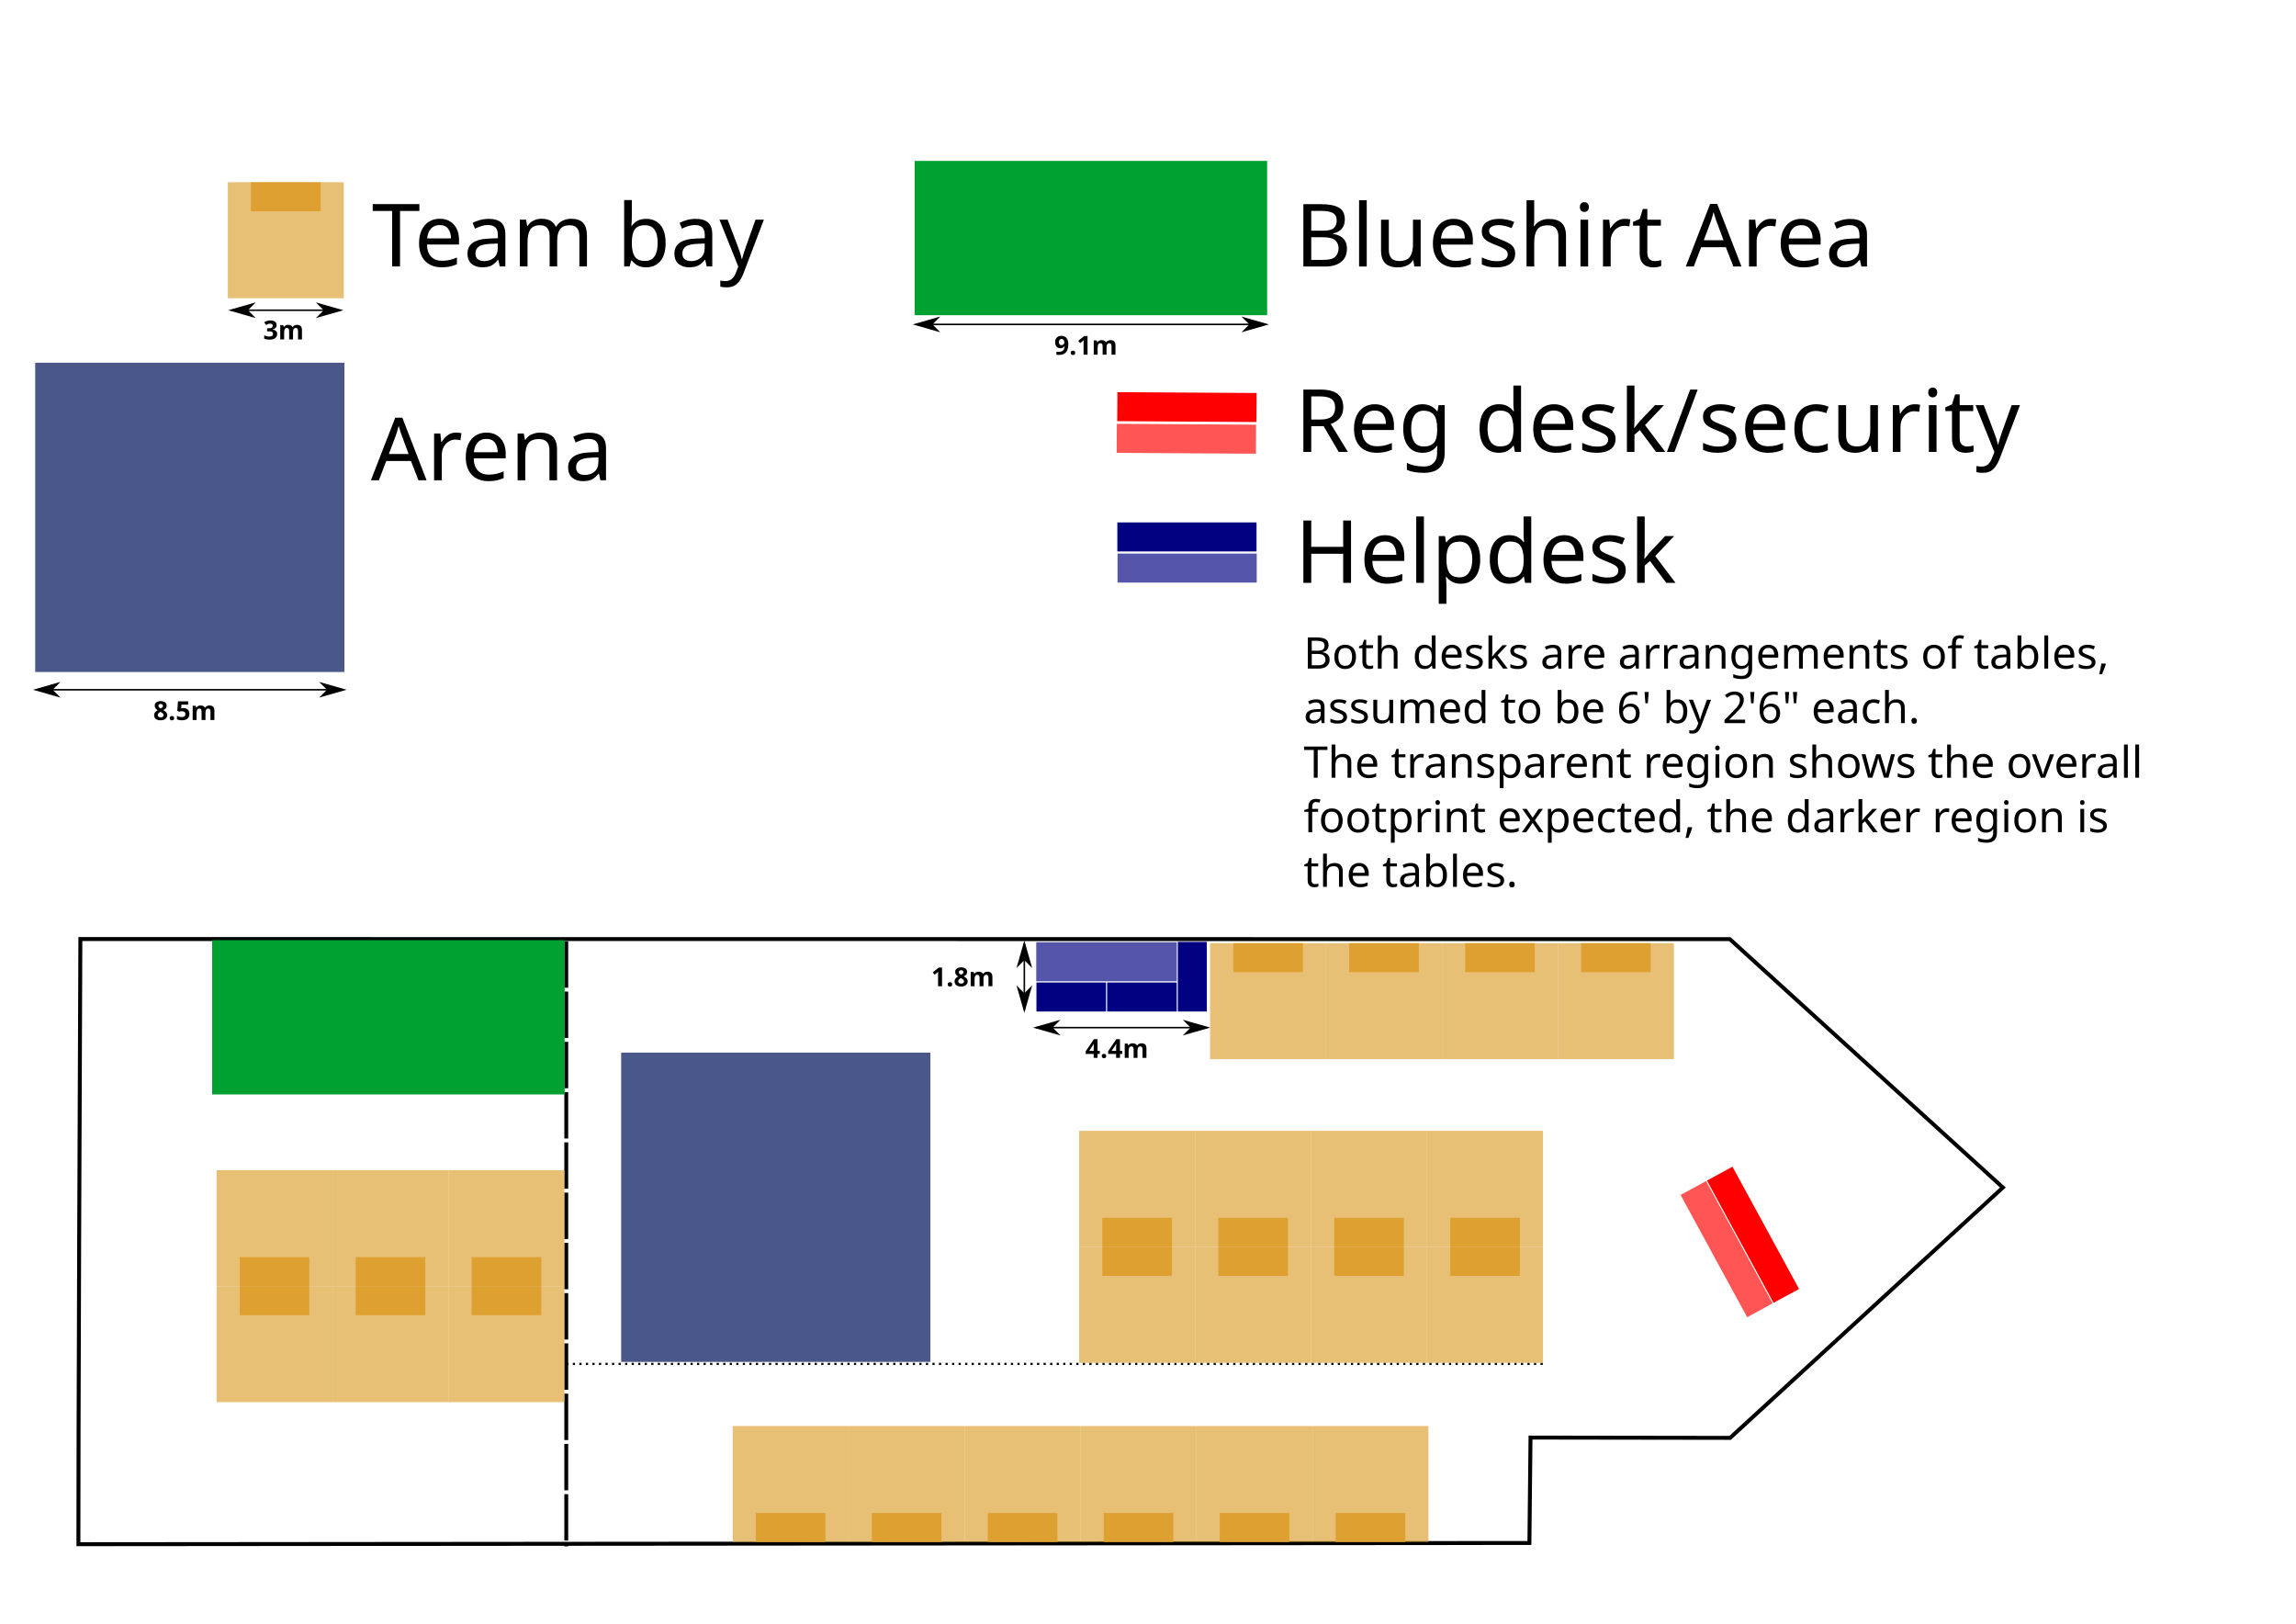
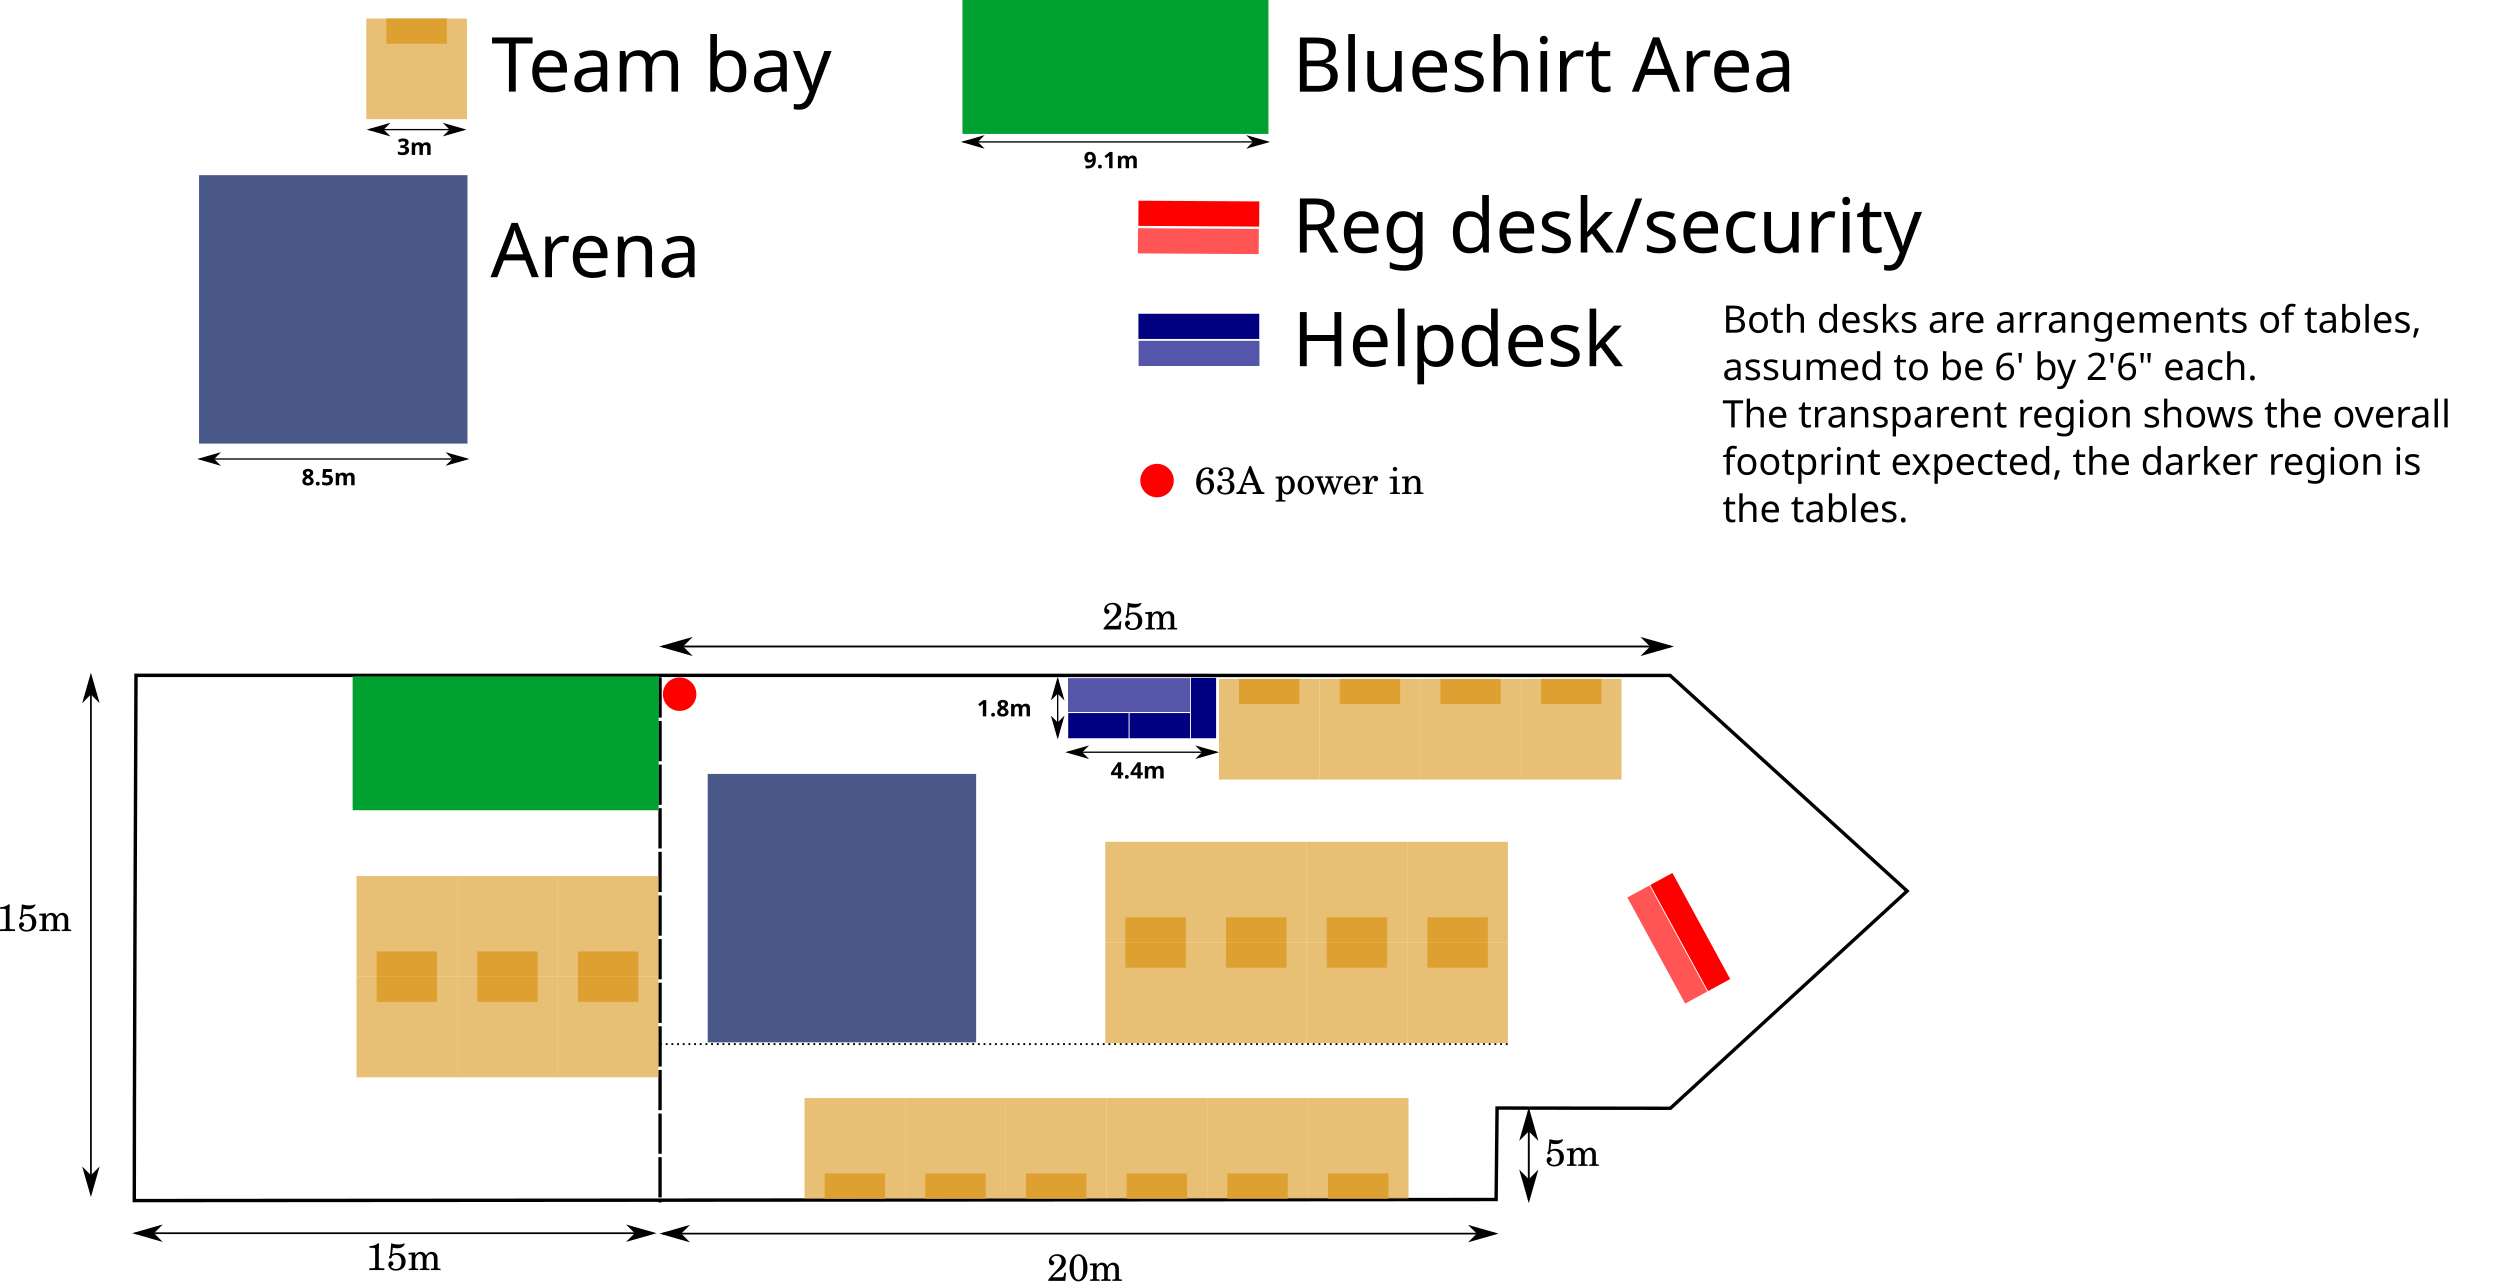
- <svg xmlns="http://www.w3.org/2000/svg" xmlns:xlink="http://www.w3.org/1999/xlink" width="1052.362" height="744.094" id="svg2" version="1.1">
+ <svg xmlns="http://www.w3.org/2000/svg" xmlns:xlink="http://www.w3.org/1999/xlink" width="1320.033" height="676.604" id="svg2" version="1.1">
  <defs id="defs4">
-     <marker orient="auto" refY="0.0" refX="0.0" id="Arrow2Lend" style="overflow:visible;">
-       <path id="path3824" style="font-size:12.0;fill-rule:evenodd;stroke-width:0.625;stroke-linejoin:round;" d="M 8.719,4.034 L -2.207,0.016 L 8.719,-4.002 C 6.973,-1.63 6.983,1.616 8.719,4.034 z " transform="scale(1.1) rotate(180) translate(1,0)" />
-     </marker>
-     <marker orient="auto" refY="0.0" refX="0.0" id="Arrow2Lstart" style="overflow:visible">
-       <path id="path3821" style="font-size:12.0;fill-rule:evenodd;stroke-width:0.625;stroke-linejoin:round" d="M 8.719,4.034 L -2.207,0.016 L 8.719,-4.002 C 6.973,-1.63 6.983,1.616 8.719,4.034 z " transform="scale(1.1) translate(1,0)" />
-     </marker>
-     <marker orient="auto" refY="0.0" refX="0.0" id="Arrow1Lend" style="overflow:visible;">
-       <path id="path3806" d="M 0.0,0.0 L 5.0,-5.0 L -12.5,0.0 L 5.0,5.0 L 0.0,0.0 z " style="fill-rule:evenodd;stroke:#000000;stroke-width:1.0pt;marker-start:none;" transform="scale(0.8) rotate(180) translate(12.5,0)" />
-     </marker>
-     <marker orient="auto" refY="0.0" refX="0.0" id="Arrow1Lstart" style="overflow:visible">
-       <path id="path3803" d="M 0.0,0.0 L 5.0,-5.0 L -12.5,0.0 L 5.0,5.0 L 0.0,0.0 z " style="fill-rule:evenodd;stroke:#000000;stroke-width:1.0pt;marker-start:none" transform="scale(0.8) translate(12.5,0)" />
+     <marker orient="auto" refY="0" refX="0" id="Arrow2Mstart" style="overflow:visible">
+       <path id="path4022" style="font-size:12px;fill-rule:evenodd;stroke-width:0.625;stroke-linejoin:round" d="M 8.719,4.034 -2.207,0.016 8.719,-4.002 c -1.745,2.372 -1.735,5.617 -6e-7,8.035 z" transform="scale(0.6,0.6)" />
+     </marker>
+     <marker orient="auto" refY="0" refX="0" id="Arrow1Sstart" style="overflow:visible">
+       <path id="path4010" d="M 0,0 5,-5 -12.5,0 5,5 0,0 z" style="fill-rule:evenodd;stroke:#000000;stroke-width:1pt;marker-start:none" transform="matrix(0.2,0,0,0.2,1.2,0)" />
+     </marker>
+     <marker orient="auto" refY="0" refX="0" id="Arrow2Lend" style="overflow:visible">
+       <path id="path3824" style="font-size:12px;fill-rule:evenodd;stroke-width:0.625;stroke-linejoin:round" d="M 8.719,4.034 -2.207,0.016 8.719,-4.002 c -1.745,2.372 -1.735,5.617 -6e-7,8.035 z" transform="matrix(-1.1,0,0,-1.1,-1.1,0)" />
+     </marker>
+     <marker orient="auto" refY="0" refX="0" id="Arrow2Lstart" style="overflow:visible">
+       <path id="path3821" style="font-size:12px;fill-rule:evenodd;stroke-width:0.625;stroke-linejoin:round" d="M 8.719,4.034 -2.207,0.016 8.719,-4.002 c -1.745,2.372 -1.735,5.617 -6e-7,8.035 z" transform="matrix(1.1,0,0,1.1,1.1,0)" />
+     </marker>
+     <marker orient="auto" refY="0" refX="0" id="Arrow1Lend" style="overflow:visible">
+       <path id="path3806" d="M 0,0 5,-5 -12.5,0 5,5 0,0 z" style="fill-rule:evenodd;stroke:#000000;stroke-width:1pt;marker-start:none" transform="matrix(-0.8,0,0,-0.8,-10,0)" />
+     </marker>
+     <marker orient="auto" refY="0" refX="0" id="Arrow1Lstart" style="overflow:visible">
+       <path id="path3803" d="M 0,0 5,-5 -12.5,0 5,5 0,0 z" style="fill-rule:evenodd;stroke:#000000;stroke-width:1pt;marker-start:none" transform="matrix(0.8,0,0,0.8,10,0)" />
    </marker>
    <marker orient="auto" refY="0" refX="0" id="Arrow1Lstart-2" style="overflow:visible">
      <path id="path3803-0" d="M 0,0 5,-5 -12.5,0 5,5 0,0 z" style="fill-rule:evenodd;stroke:#000000;stroke-width:1pt;marker-start:none" transform="matrix(0.8,0,0,0.8,10,0)" />
    </marker>
    <marker orient="auto" refY="0" refX="0" id="Arrow1Lend-4" style="overflow:visible">
      <path id="path3806-5" d="M 0,0 5,-5 -12.5,0 5,5 0,0 z" style="fill-rule:evenodd;stroke:#000000;stroke-width:1pt;marker-start:none" transform="matrix(-0.8,0,0,-0.8,-10,0)" />
    </marker>
    <marker orient="auto" refY="0" refX="0" id="Arrow1Lstart-3" style="overflow:visible">
      <path id="path3803-7" d="M 0,0 5,-5 -12.5,0 5,5 0,0 z" style="fill-rule:evenodd;stroke:#000000;stroke-width:1pt;marker-start:none" transform="matrix(0.8,0,0,0.8,10,0)" />
    </marker>
    <marker orient="auto" refY="0" refX="0" id="Arrow1Lend-6" style="overflow:visible">
      <path id="path3806-56" d="M 0,0 5,-5 -12.5,0 5,5 0,0 z" style="fill-rule:evenodd;stroke:#000000;stroke-width:1pt;marker-start:none" transform="matrix(-0.8,0,0,-0.8,-10,0)" />
    </marker>
    <marker orient="auto" refY="0" refX="0" id="Arrow1Lstart-23" style="overflow:visible">
      <path id="path3803-1" d="M 0,0 5,-5 -12.5,0 5,5 0,0 z" style="fill-rule:evenodd;stroke:#000000;stroke-width:1pt;marker-start:none" transform="matrix(0.8,0,0,0.8,10,0)" />
    </marker>
    <marker orient="auto" refY="0" refX="0" id="Arrow1Lend-8" style="overflow:visible">
      <path id="path3806-7" d="M 0,0 5,-5 -12.5,0 5,5 0,0 z" style="fill-rule:evenodd;stroke:#000000;stroke-width:1pt;marker-start:none" transform="matrix(-0.8,0,0,-0.8,-10,0)" />
    </marker>
    <marker orient="auto" refY="0" refX="0" id="Arrow1Lstart-27" style="overflow:visible">
      <path id="path3803-14" d="M 0,0 5,-5 -12.5,0 5,5 0,0 z" style="fill-rule:evenodd;stroke:#000000;stroke-width:1pt;marker-start:none" transform="matrix(0.8,0,0,0.8,10,0)" />
    </marker>
    <marker orient="auto" refY="0" refX="0" id="Arrow1Lend-0" style="overflow:visible">
      <path id="path3806-3" d="M 0,0 5,-5 -12.5,0 5,5 0,0 z" style="fill-rule:evenodd;stroke:#000000;stroke-width:1pt;marker-start:none" transform="matrix(-0.8,0,0,-0.8,-10,0)" />
    </marker>
    <marker orient="auto" refY="0" refX="0" id="Arrow2Lend-1" style="overflow:visible">
      <path id="path3824-7" style="font-size:12px;fill-rule:evenodd;stroke-width:0.625;stroke-linejoin:round" d="M 8.719,4.034 -2.207,0.016 8.719,-4.002 c -1.745,2.372 -1.735,5.617 -6e-7,8.035 z" transform="matrix(-1.1,0,0,-1.1,-1.1,0)" />
    </marker>
    <marker orient="auto" refY="0" refX="0" id="Arrow2Lstart-8" style="overflow:visible">
      <path id="path3821-3" style="font-size:12px;fill-rule:evenodd;stroke-width:0.625;stroke-linejoin:round" d="M 8.719,4.034 -2.207,0.016 8.719,-4.002 c -1.745,2.372 -1.735,5.617 -6e-7,8.035 z" transform="matrix(1.1,0,0,1.1,1.1,0)" />
    </marker>
    <marker orient="auto" refY="0" refX="0" id="Arrow1Lstart-1" style="overflow:visible">
      <path id="path3803-2" d="M 0,0 5,-5 -12.5,0 5,5 0,0 z" style="fill-rule:evenodd;stroke:#000000;stroke-width:1pt;marker-start:none" transform="matrix(0.8,0,0,0.8,10,0)" />
    </marker>
    <marker orient="auto" refY="0" refX="0" id="Arrow1Lend-7" style="overflow:visible">
      <path id="path3806-70" d="M 0,0 5,-5 -12.5,0 5,5 0,0 z" style="fill-rule:evenodd;stroke:#000000;stroke-width:1pt;marker-start:none" transform="matrix(-0.8,0,0,-0.8,-10,0)" />
    </marker>
    <marker orient="auto" refY="0" refX="0" id="Arrow1Lstart-0" style="overflow:visible">
      <path id="path3803-5" d="M 0,0 5,-5 -12.5,0 5,5 0,0 z" style="fill-rule:evenodd;stroke:#000000;stroke-width:1pt;marker-start:none" transform="matrix(0.8,0,0,0.8,10,0)" />
    </marker>
    <marker orient="auto" refY="0" refX="0" id="Arrow1Lend-1" style="overflow:visible">
      <path id="path3806-0" d="M 0,0 5,-5 -12.5,0 5,5 0,0 z" style="fill-rule:evenodd;stroke:#000000;stroke-width:1pt;marker-start:none" transform="matrix(-0.8,0,0,-0.8,-10,0)" />
    </marker>
    <marker orient="auto" refY="0" refX="0" id="Arrow1Lstart-7" style="overflow:visible">
      <path id="path3803-07" d="M 0,0 5,-5 -12.5,0 5,5 0,0 z" style="fill-rule:evenodd;stroke:#000000;stroke-width:1pt;marker-start:none" transform="matrix(0.8,0,0,0.8,10,0)" />
    </marker>
    <marker orient="auto" refY="0" refX="0" id="Arrow1Lend-19" style="overflow:visible">
      <path id="path3806-59" d="M 0,0 5,-5 -12.5,0 5,5 0,0 z" style="fill-rule:evenodd;stroke:#000000;stroke-width:1pt;marker-start:none" transform="matrix(-0.8,0,0,-0.8,-10,0)" />
    </marker>
+     <marker orient="auto" refY="0" refX="0" id="Arrow1Lstart-7-8" style="overflow:visible">
+       <path id="path3803-07-6" d="M 0,0 5,-5 -12.5,0 5,5 0,0 z" style="fill-rule:evenodd;stroke:#000000;stroke-width:1pt;marker-start:none" transform="matrix(0.8,0,0,0.8,10,0)" />
+     </marker>
+     <marker orient="auto" refY="0" refX="0" id="Arrow1Lend-19-0" style="overflow:visible">
+       <path id="path3806-59-3" d="M 0,0 5,-5 -12.5,0 5,5 0,0 z" style="fill-rule:evenodd;stroke:#000000;stroke-width:1pt;marker-start:none" transform="matrix(-0.8,0,0,-0.8,-10,0)" />
+     </marker>
+     <marker orient="auto" refY="0" refX="0" id="Arrow1Lstart-7-3" style="overflow:visible">
+       <path id="path3803-07-8" d="M 0,0 5,-5 -12.5,0 5,5 0,0 z" style="fill-rule:evenodd;stroke:#000000;stroke-width:1pt;marker-start:none" transform="matrix(0.8,0,0,0.8,10,0)" />
+     </marker>
+     <marker orient="auto" refY="0" refX="0" id="Arrow1Lend-19-9" style="overflow:visible">
+       <path id="path3806-59-2" d="M 0,0 5,-5 -12.5,0 5,5 0,0 z" style="fill-rule:evenodd;stroke:#000000;stroke-width:1pt;marker-start:none" transform="matrix(-0.8,0,0,-0.8,-10,0)" />
+     </marker>
+     <marker orient="auto" refY="0" refX="0" id="Arrow1Lstart-7-4" style="overflow:visible">
+       <path id="path3803-07-7" d="M 0,0 5,-5 -12.5,0 5,5 0,0 z" style="fill-rule:evenodd;stroke:#000000;stroke-width:1pt;marker-start:none" transform="matrix(0.8,0,0,0.8,10,0)" />
+     </marker>
+     <marker orient="auto" refY="0" refX="0" id="Arrow1Lend-19-98" style="overflow:visible">
+       <path id="path3806-59-5" d="M 0,0 5,-5 -12.5,0 5,5 0,0 z" style="fill-rule:evenodd;stroke:#000000;stroke-width:1pt;marker-start:none" transform="matrix(-0.8,0,0,-0.8,-10,0)" />
+     </marker>
  </defs>
-   <g id="layer1" transform="translate(0,-308.2677)" style="display:inline">
-     <path style="fill:none;stroke:#000000;stroke-width:1.806;stroke-linecap:butt;stroke-linejoin:miter;stroke-miterlimit:4;stroke-opacity:1;stroke-dasharray:none" d="m 36.836,738.595 756.021,0.053 L 918.012,852.472 793,967.201 701.503,967.065 701,1015.362 35.933,1015.929 c 0,0 -0.078,-48.41 0.903,-277.334 z" id="path3004" />
+   <g id="layer1" transform="translate(88.9715,-382.0069)" style="display:inline">
+     <path style="fill:none;stroke:#000000;stroke-width:1.806;stroke-linecap:butt;stroke-linejoin:miter;stroke-miterlimit:4;stroke-opacity:1;stroke-dasharray:none" d="m -17.164,738.595 810.021,0.053 L 918.012,852.472 793,967.201 701.503,967.065 701,1015.362 l -719.067,0.567 c 0,0 -0.078,-48.41 0.903,-277.334 z" id="path3004" />
    <path style="fill:none;stroke:#000000;stroke-width:0.999;stroke-linecap:butt;stroke-linejoin:miter;stroke-miterlimit:4;stroke-opacity:1;stroke-dasharray:0.999, 1.998;stroke-dashoffset:0" d="m 259.547,625.039 449.114,0" id="path3776" transform="translate(0,308.2677)" />
    <path style="fill:none;stroke:#000000;stroke-width:1.772;stroke-linecap:butt;stroke-linejoin:miter;stroke-miterlimit:4;stroke-opacity:1;stroke-dasharray:21.26, 1.772;stroke-dashoffset:0" d="m 259.547,431.38 0,277.281" id="path3778" transform="translate(0,308.2677)" />
-   </g>
-   <g id="layer2" style="display:inline">
+     <path style="fill:none;stroke:#000000;stroke-width:0.999;stroke-linecap:butt;stroke-linejoin:miter;stroke-miterlimit:4;stroke-opacity:1;stroke-dasharray:none;marker-start:url(#Arrow1Lstart-7);marker-end:url(#Arrow1Lend-19)" d="m 261,415.094 532,0" id="path3105" transform="translate(0,308.2677)" />
+     <text xml:space="preserve" style="font-size:20px;font-style:normal;font-variant:normal;font-weight:500;font-stretch:normal;line-height:125%;letter-spacing:0px;word-spacing:0px;fill:#000000;fill-opacity:1;stroke:none;font-family:Century Schoolbook L;-inkscape-font-specification:Century Schoolbook L Medium" x="493" y="406.094" id="text5153" transform="translate(0,308.2677)">
+       <tspan id="tspan5155" x="493" y="406.094">25m</tspan>
+     </text>
+     <path style="fill:none;stroke:#000000;stroke-width:1px;stroke-linecap:butt;stroke-linejoin:miter;stroke-opacity:1;marker-start:url(#Arrow1Lstart-7);marker-end:url(#Arrow1Lend-19)" d="m 718.25,660.344 0,46.75" id="path5157" transform="translate(0,308.2677)" />
+     <text xml:space="preserve" style="font-size:20px;font-style:normal;font-variant:normal;font-weight:500;font-stretch:normal;line-height:125%;letter-spacing:0px;word-spacing:0px;fill:#000000;fill-opacity:1;stroke:none;font-family:Century Schoolbook L;-inkscape-font-specification:Century Schoolbook L Medium" x="726.75" y="997.612" id="text6055">
+       <tspan id="tspan6057" x="726.75" y="997.612">5m</tspan>
+     </text>
+     <path style="fill:none;stroke:#000000;stroke-width:0.908;stroke-linecap:butt;stroke-linejoin:miter;stroke-miterlimit:4;stroke-opacity:1;stroke-dasharray:none;marker-start:url(#Arrow1Lstart-7);marker-end:url(#Arrow1Lend-19);display:inline" d="m 261,1033.37 439.536,0" id="path3105-3" />
+     <text xml:space="preserve" style="font-size:20px;font-style:normal;font-variant:normal;font-weight:500;font-stretch:normal;line-height:125%;letter-spacing:0px;word-spacing:0px;fill:#000000;fill-opacity:1;stroke:none;display:inline;font-family:Century Schoolbook L;-inkscape-font-specification:Century Schoolbook L Medium" x="463.803" y="1058.311" id="text5153-6">
+       <tspan id="tspan5155-1" x="463.803" y="1058.311">20m</tspan>
+     </text>
+     <path style="fill:none;stroke:#000000;stroke-width:0.908;stroke-linecap:butt;stroke-linejoin:miter;stroke-miterlimit:4;stroke-opacity:1;stroke-dasharray:none;marker-start:url(#Arrow1Lstart-7);marker-end:url(#Arrow1Lend-19);display:inline" d="m -17.415,1033.155 273.366,0" id="path3105-3-4" />
+     <path style="fill:none;stroke:#000000;stroke-width:0.908;stroke-linecap:butt;stroke-linejoin:miter;stroke-miterlimit:4;stroke-opacity:1;stroke-dasharray:none;marker-start:url(#Arrow1Lstart-7);marker-end:url(#Arrow1Lend-19);display:inline" d="m -40.971,1012.294 0,-273.366" id="path3105-3-4-4" />
+     <text xml:space="preserve" style="font-size:20px;font-style:normal;font-variant:normal;font-weight:500;font-stretch:normal;line-height:125%;letter-spacing:0px;word-spacing:0px;fill:#000000;fill-opacity:1;stroke:none;font-family:Century Schoolbook L;-inkscape-font-specification:Century Schoolbook L Medium" x="104.028" y="1052.611" id="text6200">
+       <tspan id="tspan6202" x="104.028" y="1052.611">15m</tspan>
+     </text>
+     <text xml:space="preserve" style="font-size:20px;font-style:normal;font-variant:normal;font-weight:500;font-stretch:normal;line-height:125%;letter-spacing:0px;word-spacing:0px;fill:#000000;fill-opacity:1;stroke:none;font-family:Century Schoolbook L;-inkscape-font-specification:Century Schoolbook L Medium" x="-90.972" y="873.611" id="text6204">
+       <tspan id="tspan6206" x="-90.972" y="873.611">15m</tspan>
+     </text>
+     <path style="fill:#ff0000;stroke:none;stroke-width:0.999;stroke-miterlimit:4;stroke-opacity:1;stroke-dasharray:none;stroke-dashoffset:0;fill-opacity:1" id="path6210" d="m 393.858,367.245 a 8.839,8.839 0 1 1 -17.678,0 8.839,8.839 0 1 1 17.678,0 z" transform="translate(-115.1345,381.2998)" />
+     <path style="fill:#ff0000;fill-opacity:1;stroke:none;display:inline" id="path6210-8" d="m 393.858,367.245 a 8.839,8.839 0 1 1 -17.678,0 8.839,8.839 0 1 1 17.678,0 z" transform="translate(136.9491,268.5162)" />
+     <text xml:space="preserve" style="font-size:20px;font-style:normal;font-variant:normal;font-weight:500;font-stretch:normal;line-height:125%;letter-spacing:0px;word-spacing:0px;fill:#000000;fill-opacity:1;stroke:none;font-family:Century Schoolbook L;-inkscape-font-specification:Century Schoolbook L Medium" x="541.768" y="642.832" id="text6241">
+       <tspan id="tspan6243" x="541.768" y="642.832">63A power in</tspan>
+     </text>
+   </g>
+   <g id="layer2" style="display:inline" transform="translate(88.9715,-73.73916)">
    <rect style="fill:#4a5789;fill-opacity:1;stroke-width:1.772;stroke-miterlimit:4;stroke-dasharray:21.26, 1.772;stroke-dashoffset:0" id="rect3780" width="141.732" height="141.732" x="284.708" y="482.389" />
    <rect style="fill:#4a5789;fill-opacity:1;stroke-width:1.772;stroke-miterlimit:4;stroke-dasharray:21.26, 1.772;stroke-dashoffset:0" id="rect3780-0" width="141.732" height="141.732" x="16.134" y="166.228" />
    <text xml:space="preserve" style="font-size:40px;font-style:normal;font-weight:normal;line-height:125%;letter-spacing:0px;word-spacing:0px;fill:#000000;fill-opacity:1;stroke:none;font-family:Sans" x="170" y="220.094" id="text3047">
      <tspan id="tspan3049" x="170" y="220.094">Arena</tspan>
    </text>
  </g>
-   <g id="layer3" style="display:inline">
+   <g id="layer3" style="display:inline" transform="translate(88.9715,-73.73916)">
    <rect style="fill:#00a031;fill-opacity:1;stroke-width:1.772;stroke-miterlimit:4;stroke-dasharray:21.26, 1.772;stroke-dashoffset:0" id="rect3881" width="161.57" height="70.711" x="97.231" y="430.846" />
    <text xml:space="preserve" style="font-size:40px;font-style:normal;font-weight:normal;line-height:125%;letter-spacing:0px;word-spacing:0px;fill:#000000;fill-opacity:1;stroke:none;font-family:Sans" x="170.43" y="122.094" id="text3038">
      <tspan id="tspan3040" x="170.43" y="122.094">Team bay</tspan>
    </text>
    <rect style="fill:#00a031;fill-opacity:1;stroke-width:1.772;stroke-miterlimit:4;stroke-dasharray:21.26, 1.772;stroke-dashoffset:0" id="rect3881-6" width="161.57" height="70.711" x="419.215" y="73.739" />
    <text xml:space="preserve" style="font-size:40px;font-style:normal;font-weight:normal;line-height:125%;letter-spacing:0px;word-spacing:0px;fill:#000000;fill-opacity:1;stroke:none;font-family:Sans" x="593.521" y="122.13" id="text3038-1">
      <tspan x="593.521" y="122.13" id="tspan3111">Blueshirt Area</tspan>
    </text>
    <rect style="fill:#ff0000;fill-opacity:1;stroke-width:1.772;stroke-miterlimit:4;stroke-dasharray:21.26, 1.772;stroke-dashoffset:0" id="rect3115" width="13.3" height="63.8" x="428.271" y="849.365" transform="matrix(0.8781687,-0.4783511,0.4783511,0.8781687,0,0)" />
    <rect style="fill:#ff0000;fill-opacity:1;stroke-width:1.772;stroke-miterlimit:4;stroke-dasharray:21.26, 1.772;stroke-dashoffset:0" id="rect3115-5" width="13.3" height="63.8" x="-189.894" y="513.248" transform="matrix(0.0060721,-0.9999816,0.9999816,0.0060721,0,0)" />
    <rect style="fill:#000080;fill-opacity:1;stroke-width:1.772;stroke-miterlimit:4;stroke-dasharray:21.26, 1.772;stroke-dashoffset:0" id="rect3147-4" width="63.8" height="13.3" x="512.125" y="239.409" />
    <text xml:space="preserve" style="font-size:40px;font-style:normal;font-weight:normal;line-height:125%;letter-spacing:0px;word-spacing:0px;fill:#000000;fill-opacity:1;stroke:none;font-family:Sans" x="593.521" y="267.095" id="text3175">
      <tspan x="593.521" y="267.095" id="tspan3179">Helpdesk</tspan>
    </text>
    <text xml:space="preserve" style="font-size:40px;font-style:normal;font-weight:normal;line-height:125%;letter-spacing:0px;word-spacing:0px;fill:#000000;fill-opacity:1;stroke:none;font-family:Sans" x="593.521" y="207.094" id="text3041">
      <tspan id="tspan3043" x="593.521" y="207.094">Reg desk/security</tspan>
    </text>
    <g id="g5159">
      <rect y="450.245" x="507.45" height="13.3" width="31.9" id="rect3147" style="fill:#000080;fill-opacity:1;stroke-width:1.772;stroke-miterlimit:4;stroke-dasharray:21.26, 1.772;stroke-dashoffset:0" />
      <rect transform="matrix(0,1,-1,0,0,0)" y="-553.15" x="431.644" height="13.3" width="31.9" id="rect3147-8" style="fill:#000080;fill-opacity:1;stroke-width:1.772;stroke-miterlimit:4;stroke-dasharray:21.26, 1.772;stroke-dashoffset:0" />
      <rect y="450.245" x="475.05" height="13.3" width="31.9" id="rect3147-6" style="fill:#000080;fill-opacity:1;stroke-width:1.772;stroke-miterlimit:4;stroke-dasharray:21.26, 1.772;stroke-dashoffset:0" />
      <rect y="431.798" x="474.959" height="17.896" width="64.427" id="rect3147-6-7" style="fill:#000080;fill-opacity:0.667;stroke-width:1.772;stroke-miterlimit:4;stroke-dasharray:21.26, 1.772;stroke-dashoffset:0;display:inline" />
    </g>
    <rect style="fill:#ff0000;fill-opacity:0.667;stroke-width:1.772;stroke-miterlimit:4;stroke-dasharray:21.26, 1.772;stroke-dashoffset:0;display:inline" id="rect3115-9" width="13.3" height="63.8" x="414.49" y="849.363" transform="matrix(0.8781687,-0.4783511,0.4783511,0.8781687,0,0)" />
    <rect style="fill:#000080;fill-opacity:0.667;stroke-width:1.772;stroke-miterlimit:4;stroke-dasharray:21.26, 1.772;stroke-dashoffset:0;display:inline" id="rect3147-4-5" width="63.8" height="13.3" x="512.219" y="253.683" />
    <rect style="fill:#ff0000;fill-opacity:0.667;stroke-width:1.772;stroke-miterlimit:4;stroke-dasharray:21.26, 1.772;stroke-dashoffset:0;display:inline" id="rect3115-5-7" width="13.3" height="63.8" x="-204.418" y="513.076" transform="matrix(0.0060721,-0.9999816,0.9999816,0.0060721,0,0)" />
    <g id="pit-zone">
      <rect y="83.52" x="104.425" height="53.15" width="53.15" id="rect3782-2" style="fill:#dda031;fill-opacity:0.667;stroke-width:1.772;stroke-miterlimit:4;stroke-dasharray:21.26, 1.772;stroke-dashoffset:0" />
      <rect y="83.52" x="115.05" height="13.3" width="31.9" id="pit-table" style="fill:#dda031;fill-opacity:1;stroke-width:1.772;stroke-miterlimit:4;stroke-dasharray:21.26, 1.772;stroke-dashoffset:0;display:inline" />
    </g>
    <use x="0" y="0" xlink:href="#pit-zone" id="use4041" transform="matrix(1,0,0,-1,101.1362,672.9346)" width="1052.362" height="744.094" />
    <use style="display:inline" x="0" y="0" xlink:href="#pit-zone" id="use4041-99" transform="translate(101.1362,505.8952)" width="1052.362" height="744.094" />
    <use style="display:inline" x="0" y="0" xlink:href="#pit-zone" id="use4041-9-39" transform="translate(47.98662,505.8952)" width="1052.362" height="744.094" />
    <use style="display:inline" x="0" y="0" xlink:href="#pit-zone" id="use4041-9-3-2" transform="translate(-5.16299,505.8952)" width="1052.362" height="744.094" />
    <use style="display:inline" x="0" y="0" xlink:href="#pit-zone" id="use4041-3" transform="matrix(1,0,0,-1,47.98662,672.9346)" width="1052.362" height="744.094" />
    <use style="display:inline" x="0" y="0" xlink:href="#pit-zone" id="use4041-30" transform="matrix(1,0,0,-1,-5.16299,672.9346)" width="1052.362" height="744.094" />
    <use style="display:inline" x="0" y="0" xlink:href="#pit-zone" id="use4041-99-5" transform="translate(556.5039,348.7)" width="1052.362" height="744.094" />
    <use style="display:inline" x="0" y="0" xlink:href="#pit-zone" id="use4041-9-39-2" transform="translate(503.3543,348.7)" width="1052.362" height="744.094" />
    <use style="display:inline" x="0" y="0" xlink:href="#pit-zone" id="use4041-9-3-2-1" transform="translate(450.2047,348.7)" width="1052.362" height="744.094" />
    <use style="display:inline" x="0" y="0" xlink:href="#pit-zone" id="use4041-99-5-0" transform="translate(609.6535,348.7)" width="1052.362" height="744.094" />
    <use style="display:inline" x="0" y="0" xlink:href="#pit-zone" id="use4041-99-5-1" transform="translate(496.5039,487.8574)" width="1052.362" height="744.094" />
    <use style="display:inline" x="0" y="0" xlink:href="#pit-zone" id="use4041-9-39-2-2" transform="translate(443.3543,487.8574)" width="1052.362" height="744.094" />
    <use style="display:inline" x="0" y="0" xlink:href="#pit-zone" id="use4041-9-3-2-1-6" transform="translate(390.2047,487.8574)" width="1052.362" height="744.094" />
    <use style="display:inline" x="0" y="0" xlink:href="#pit-zone" id="use4041-99-5-0-0" transform="translate(549.6535,487.8574)" width="1052.362" height="744.094" />
    <use style="display:inline" x="0" y="0" xlink:href="#pit-zone" id="use4041-9" transform="matrix(1,0,0,-1,496.5039,654.8968)" width="1052.362" height="744.094" />
    <use style="display:inline" x="0" y="0" xlink:href="#pit-zone" id="use4041-3-9" transform="matrix(1,0,0,-1,443.3543,654.8968)" width="1052.362" height="744.094" />
    <use style="display:inline" x="0" y="0" xlink:href="#pit-zone" id="use4041-30-8" transform="matrix(1,0,0,-1,390.2047,654.8968)" width="1052.362" height="744.094" />
    <use style="display:inline" x="0" y="0" xlink:href="#pit-zone" id="use4041-9-4" transform="matrix(1,0,0,-1,549.6535,654.8968)" width="1052.362" height="744.094" />
    <use style="display:inline" x="0" y="0" xlink:href="#pit-zone" id="use4041-9-8" transform="matrix(1,0,0,-1,444.0079,790.1756)" width="1052.362" height="744.094" />
    <use style="display:inline" x="0" y="0" xlink:href="#pit-zone" id="use4041-3-9-2" transform="matrix(1,0,0,-1,390.8583,790.1756)" width="1052.362" height="744.094" />
    <use style="display:inline" x="0" y="0" xlink:href="#pit-zone" id="use4041-9-4-3" transform="matrix(1,0,0,-1,497.1575,790.1756)" width="1052.362" height="744.094" />
    <use style="display:inline" x="0" y="0" xlink:href="#pit-zone" id="use4041-9-8-5" transform="matrix(1,0,0,-1,284.5591,790.1756)" width="1052.362" height="744.094" />
    <use style="display:inline" x="0" y="0" xlink:href="#pit-zone" id="use4041-3-9-2-8" transform="matrix(1,0,0,-1,231.4094,790.1756)" width="1052.362" height="744.094" />
    <use style="display:inline" x="0" y="0" xlink:href="#pit-zone" id="use4041-9-4-3-7" transform="matrix(1,0,0,-1,337.7087,790.1756)" width="1052.362" height="744.094" />
  </g>
-   <g id="layer4" style="display:inline">
+   <g id="layer4" style="display:inline" transform="translate(88.9715,-73.73916)">
    <path style="fill:none;stroke:#000000;stroke-width:0.709;stroke-linecap:butt;stroke-linejoin:miter;stroke-miterlimit:4;stroke-opacity:1;stroke-dasharray:none;marker-start:url(#Arrow1Lstart);marker-end:url(#Arrow1Lend);display:inline" d="m 16.5,316.094 141,0" id="path3030" />
    <text xml:space="preserve" style="font-size:12px;font-style:normal;font-variant:normal;font-weight:800;font-stretch:normal;line-height:125%;letter-spacing:0px;word-spacing:0px;fill:#000000;fill-opacity:1;stroke:none;display:inline;font-family:Sans;-inkscape-font-specification:Sans" x="70.228" y="329.962" id="text4430">
      <tspan id="tspan4432" x="70.228" y="329.962">8.5m</tspan>
    </text>
    <path style="fill:none;stroke:#000000;stroke-width:0.709;stroke-linecap:butt;stroke-linejoin:miter;stroke-miterlimit:4;stroke-opacity:1;stroke-dasharray:none;marker-start:url(#Arrow1Lstart);marker-end:url(#Arrow1Lend);display:inline" d="m 106,142.17 50,0" id="path3030-3" />
    <text xml:space="preserve" style="font-size:12px;font-style:normal;font-variant:normal;font-weight:800;font-stretch:normal;line-height:125%;letter-spacing:0px;word-spacing:0px;fill:#000000;fill-opacity:1;stroke:none;display:inline;font-family:Sans;-inkscape-font-specification:Sans" x="120.649" y="155.538" id="text4430-0">
      <tspan id="tspan4432-5" x="120.649" y="155.538">3m</tspan>
    </text>
    <path style="fill:none;stroke:#000000;stroke-width:0.709;stroke-linecap:butt;stroke-linejoin:miter;stroke-miterlimit:4;stroke-opacity:1;stroke-dasharray:none;marker-start:url(#Arrow1Lstart);marker-end:url(#Arrow1Lend);display:inline" d="m 419.75,148.67 160.5,0" id="path3030-7" />
    <text xml:space="preserve" style="font-size:12px;font-style:normal;font-variant:normal;font-weight:800;font-stretch:normal;line-height:125%;letter-spacing:0px;word-spacing:0px;fill:#000000;fill-opacity:1;stroke:none;display:inline;font-family:Sans;-inkscape-font-specification:Sans" x="483.228" y="162.538" id="text4430-5">
      <tspan id="tspan4432-0" x="483.228" y="162.538">9.1m</tspan>
    </text>
    <path style="fill:none;stroke:#000000;stroke-width:0.709;stroke-linecap:butt;stroke-linejoin:miter;stroke-miterlimit:4;stroke-opacity:1;stroke-dasharray:none;marker-start:url(#Arrow1Lstart);marker-end:url(#Arrow1Lend);display:inline" d="m 474.862,470.919 78.476,0" id="path3030-7-3" />
    <text xml:space="preserve" style="font-size:12px;font-style:normal;font-variant:normal;font-weight:800;font-stretch:normal;line-height:125%;letter-spacing:0px;word-spacing:0px;fill:#000000;fill-opacity:1;stroke:none;display:inline;font-family:Sans;-inkscape-font-specification:Sans" x="497.424" y="484.787" id="text4430-5-9">
      <tspan id="tspan4432-0-1" x="497.424" y="484.787">4.4m</tspan>
    </text>
    <path style="fill:none;stroke:#000000;stroke-width:0.709;stroke-linecap:butt;stroke-linejoin:miter;stroke-miterlimit:4;stroke-opacity:1;stroke-dasharray:none;marker-start:url(#Arrow1Lstart);marker-end:url(#Arrow1Lend);display:inline" d="m 469.5,432.398 0,30.392" id="path3030-7-3-8" />
    <text xml:space="preserve" style="font-size:12px;font-style:normal;font-variant:normal;font-weight:800;font-stretch:normal;line-height:125%;letter-spacing:0px;word-spacing:0px;fill:#000000;fill-opacity:1;stroke:none;display:inline;font-family:Sans;-inkscape-font-specification:Sans" x="426.824" y="451.969" id="text4430-5-9-3">
      <tspan id="tspan4432-0-1-5" x="426.824" y="451.969">1.8m</tspan>
    </text>
-     <text xml:space="preserve" style="font-size:20px;font-style:normal;font-variant:normal;font-weight:normal;font-stretch:normal;line-height:125%;letter-spacing:0px;word-spacing:0px;fill:#000000;fill-opacity:1;stroke:none;display:inline;font-family:Sans;-inkscape-font-specification:Sans" x="597.505" y="306.395" id="text5062">
-       <tspan id="tspan5064" x="597.505" y="306.395">Both desks are arrangements of tables,</tspan>
-       <tspan x="597.505" y="331.395" id="tspan5066">assumed to be 6' by 2'6" each.</tspan>
-       <tspan x="597.505" y="356.395" id="tspan4062">The transparent region shows the overall</tspan>
-       <tspan x="597.505" y="381.395" id="tspan4064">footprint expected, the darker region is</tspan>
-       <tspan x="597.505" y="406.395" id="tspan4066">the tables.</tspan>
+     <text xml:space="preserve" style="font-size:20px;font-style:normal;font-variant:normal;font-weight:normal;font-stretch:normal;line-height:125%;letter-spacing:0px;word-spacing:0px;fill:#000000;fill-opacity:1;stroke:none;display:inline;font-family:Sans;-inkscape-font-specification:Sans" x="820.505" y="249.395" id="text5062">
+       <tspan id="tspan5064" x="820.505" y="249.395">Both desks are arrangements of tables,</tspan>
+       <tspan x="820.505" y="274.395" id="tspan5066">assumed to be 6' by 2'6" each.</tspan>
+       <tspan x="820.505" y="299.395" id="tspan4062">The transparent region shows the overall</tspan>
+       <tspan x="820.505" y="324.395" id="tspan4064">footprint expected, the darker region is</tspan>
+       <tspan x="820.505" y="349.395" id="tspan4066">the tables.</tspan>
    </text>
  </g>
</svg>
